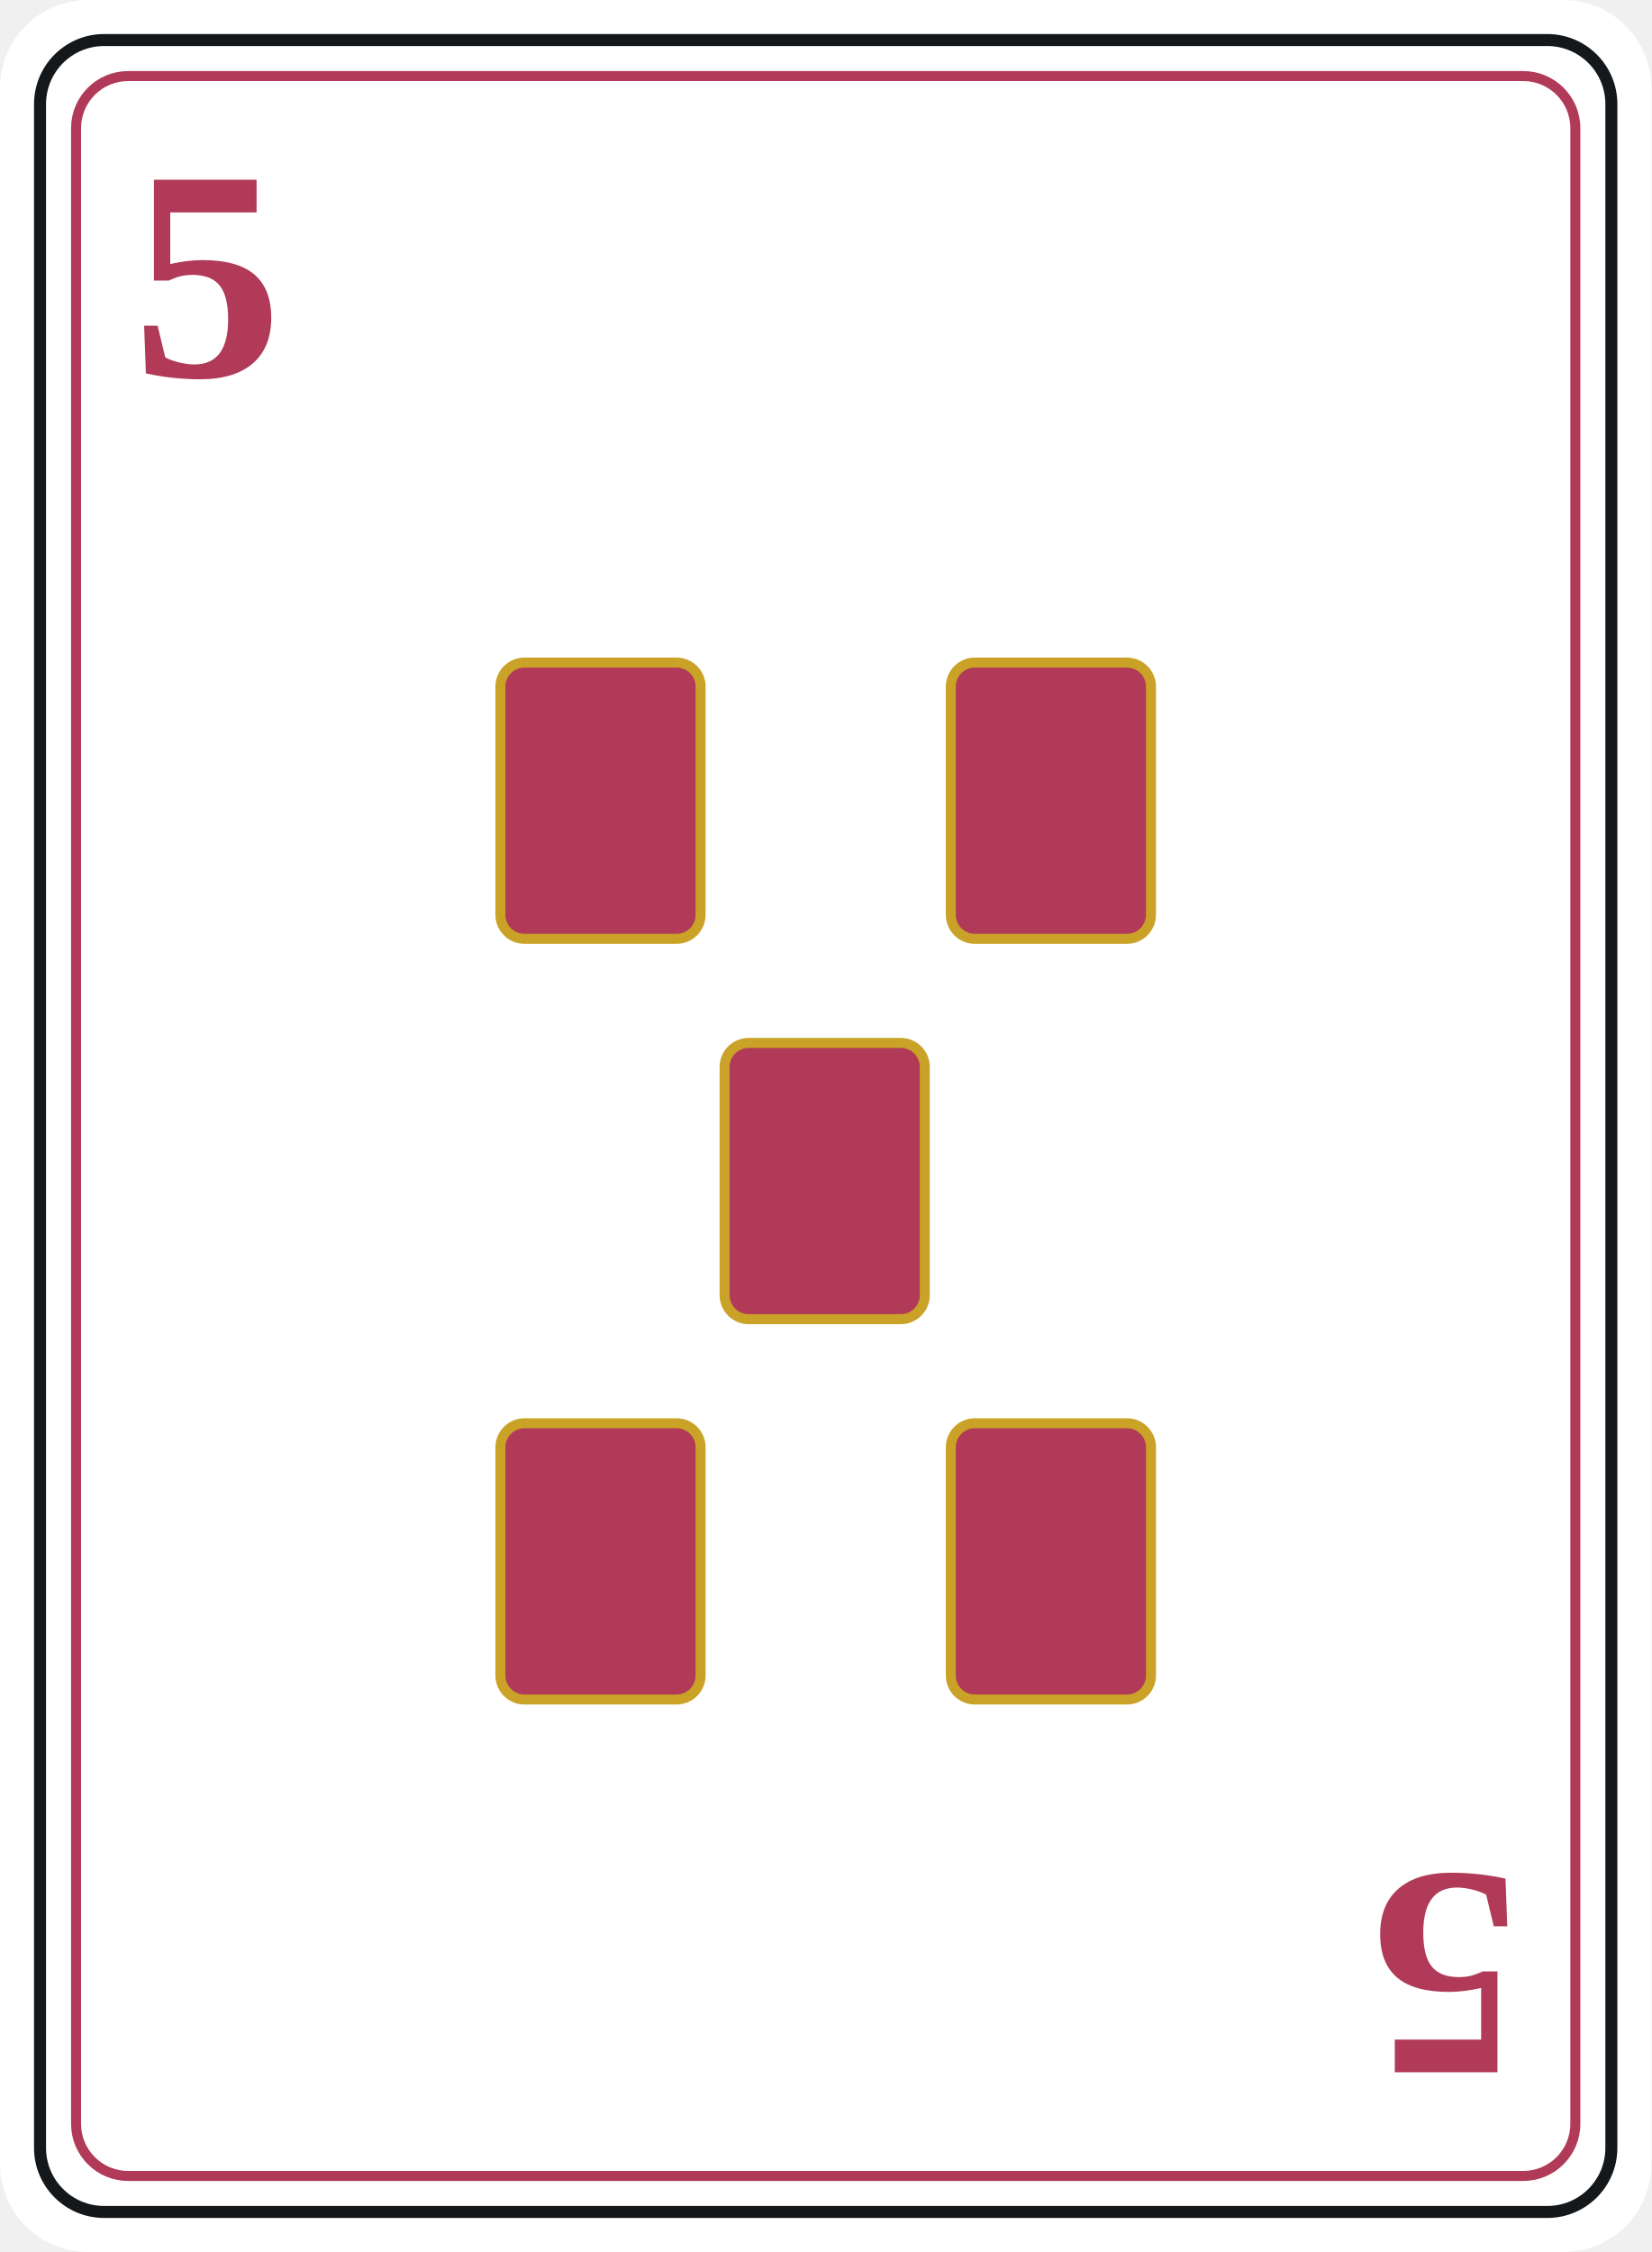
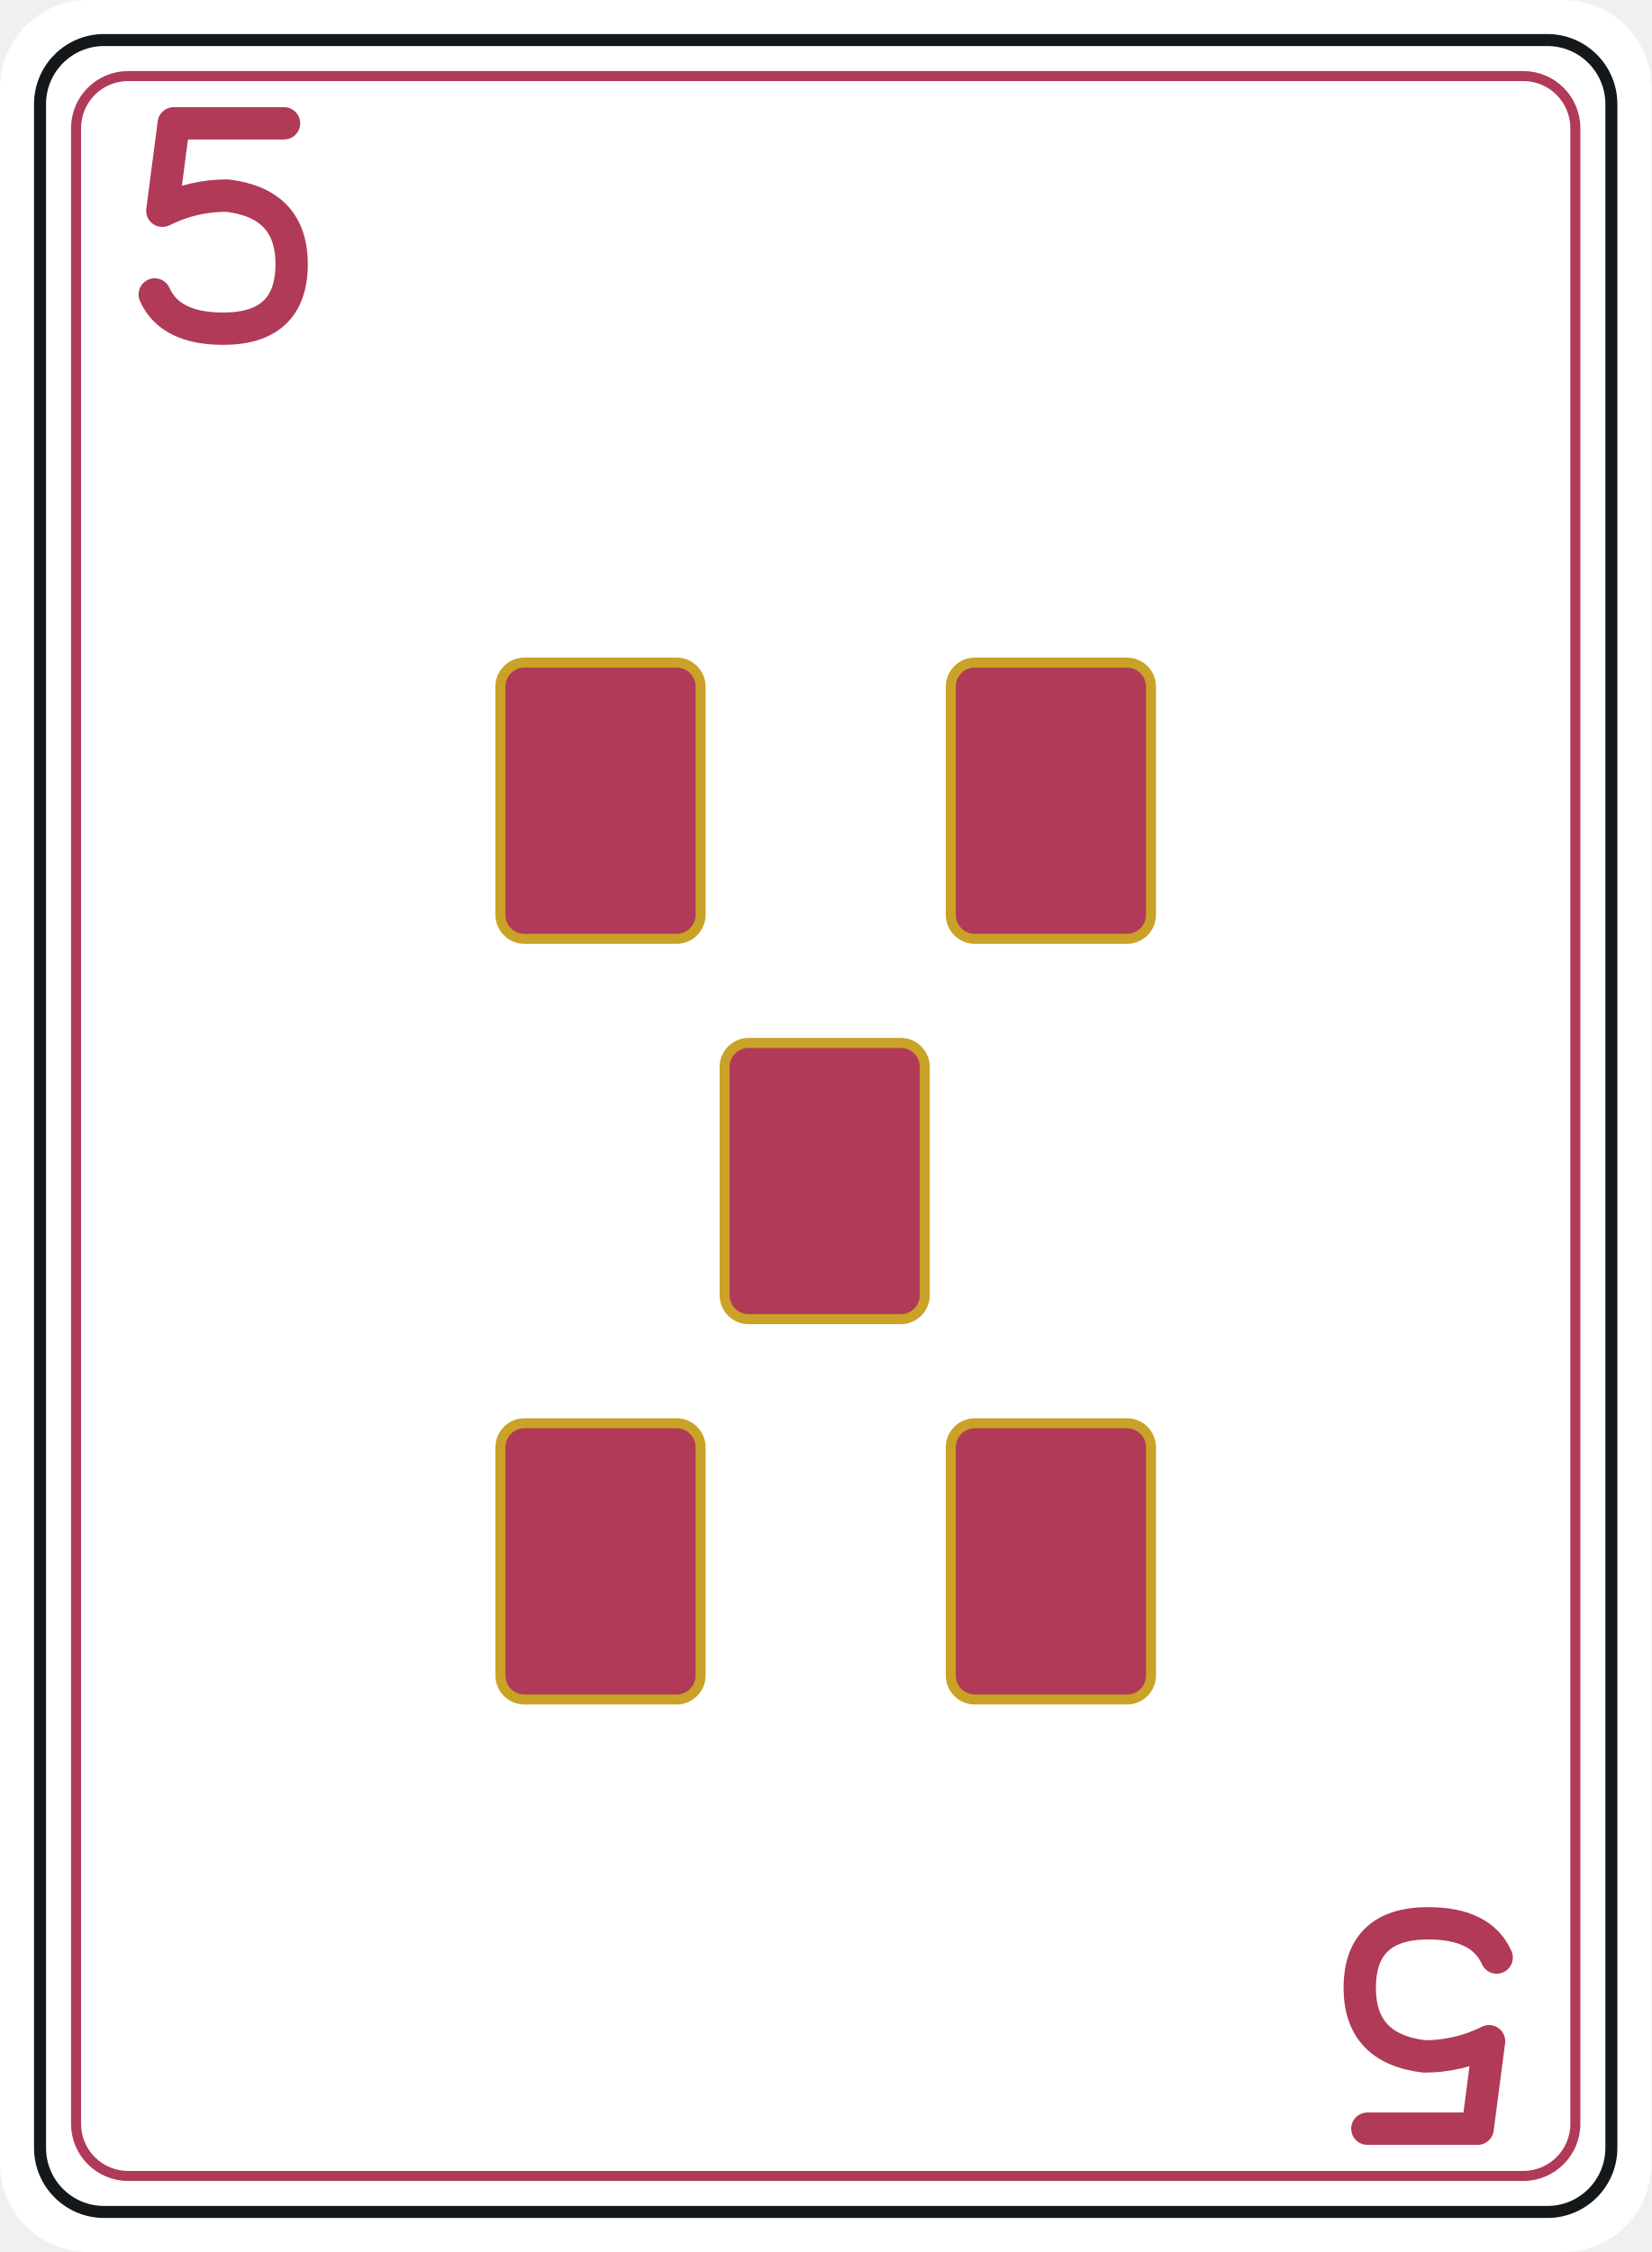
<svg xmlns="http://www.w3.org/2000/svg" viewBox="0 0 825 1125">
  <rect width="825" height="1125" rx="44" fill="#FFFFFF" />
  <rect x="20" y="20" width="785" height="1085" rx="32" fill="none" stroke="#14181B" stroke-width="6" />
  <rect x="38" y="38" width="749" height="1049" rx="26" fill="none" stroke="#B03A57" stroke-width="5" />
-   <text x="66" y="188" font-family="Georgia, 'Times New Roman', serif" font-size="150" font-weight="bold" fill="#B03A57">5</text>
+   <g transform="translate(64 54) scale(0.95)">
+     <path d="M82 8 L24 8 L18 54 Q34 46 52 46 Q86 50 86 82 Q86 116 50 116 Q22 116 14 98" fill="none" stroke="#B03A57" stroke-width="17" stroke-linecap="round" stroke-linejoin="round" />
+   </g>
  <g transform="rotate(180 412.5 562.5)">
-     <text x="66" y="188" font-family="Georgia, 'Times New Roman', serif" font-size="150" font-weight="bold" fill="#B03A57">5</text>
+     <g transform="translate(64 54) scale(0.95)">
+       <path d="M82 8 L24 8 L18 54 Q34 46 52 46 Q86 50 86 82 Q86 116 50 116 Q22 116 14 98" fill="none" stroke="#B03A57" stroke-width="17" stroke-linecap="round" stroke-linejoin="round" />
+     </g>
  </g>
  <rect x="250" y="331" width="100" height="138" rx="12" fill="#B03A57" stroke="#C9A227" stroke-width="5" />
  <rect x="475" y="331" width="100" height="138" rx="12" fill="#B03A57" stroke="#C9A227" stroke-width="5" />
  <rect x="362" y="521" width="100" height="138" rx="12" fill="#B03A57" stroke="#C9A227" stroke-width="5" />
  <rect x="250" y="711" width="100" height="138" rx="12" fill="#B03A57" stroke="#C9A227" stroke-width="5" />
  <rect x="475" y="711" width="100" height="138" rx="12" fill="#B03A57" stroke="#C9A227" stroke-width="5" />
</svg>
